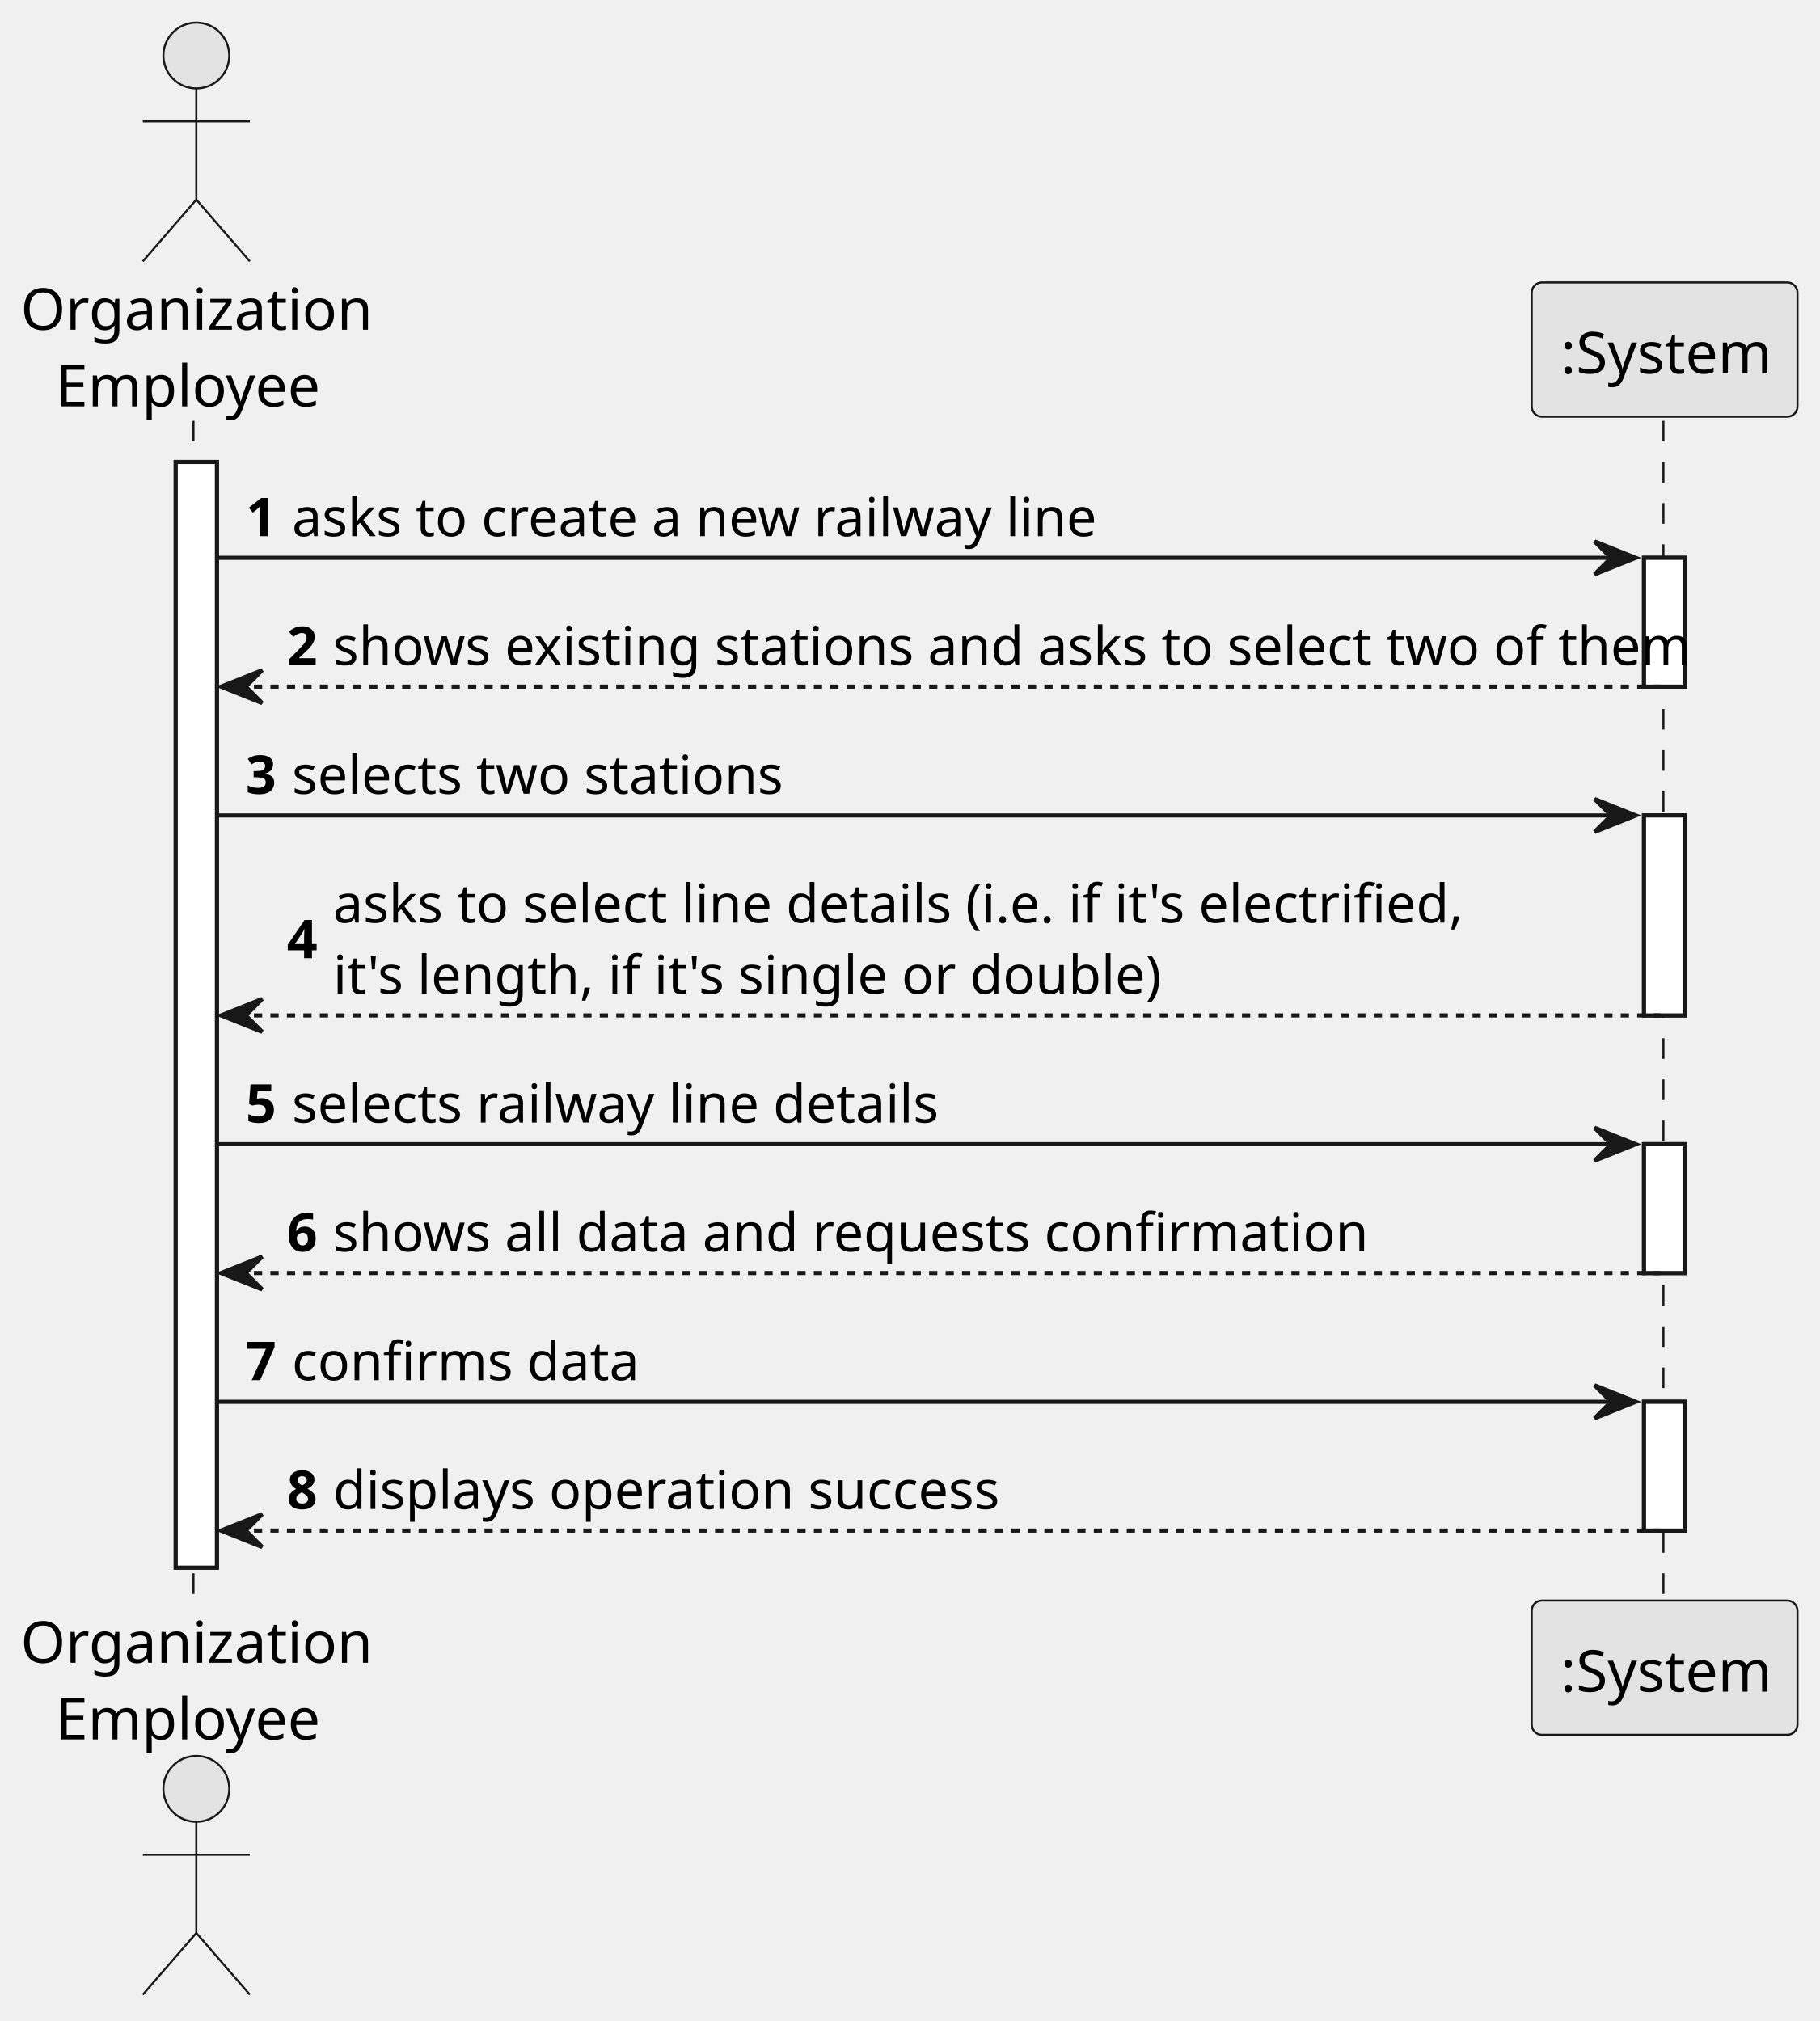
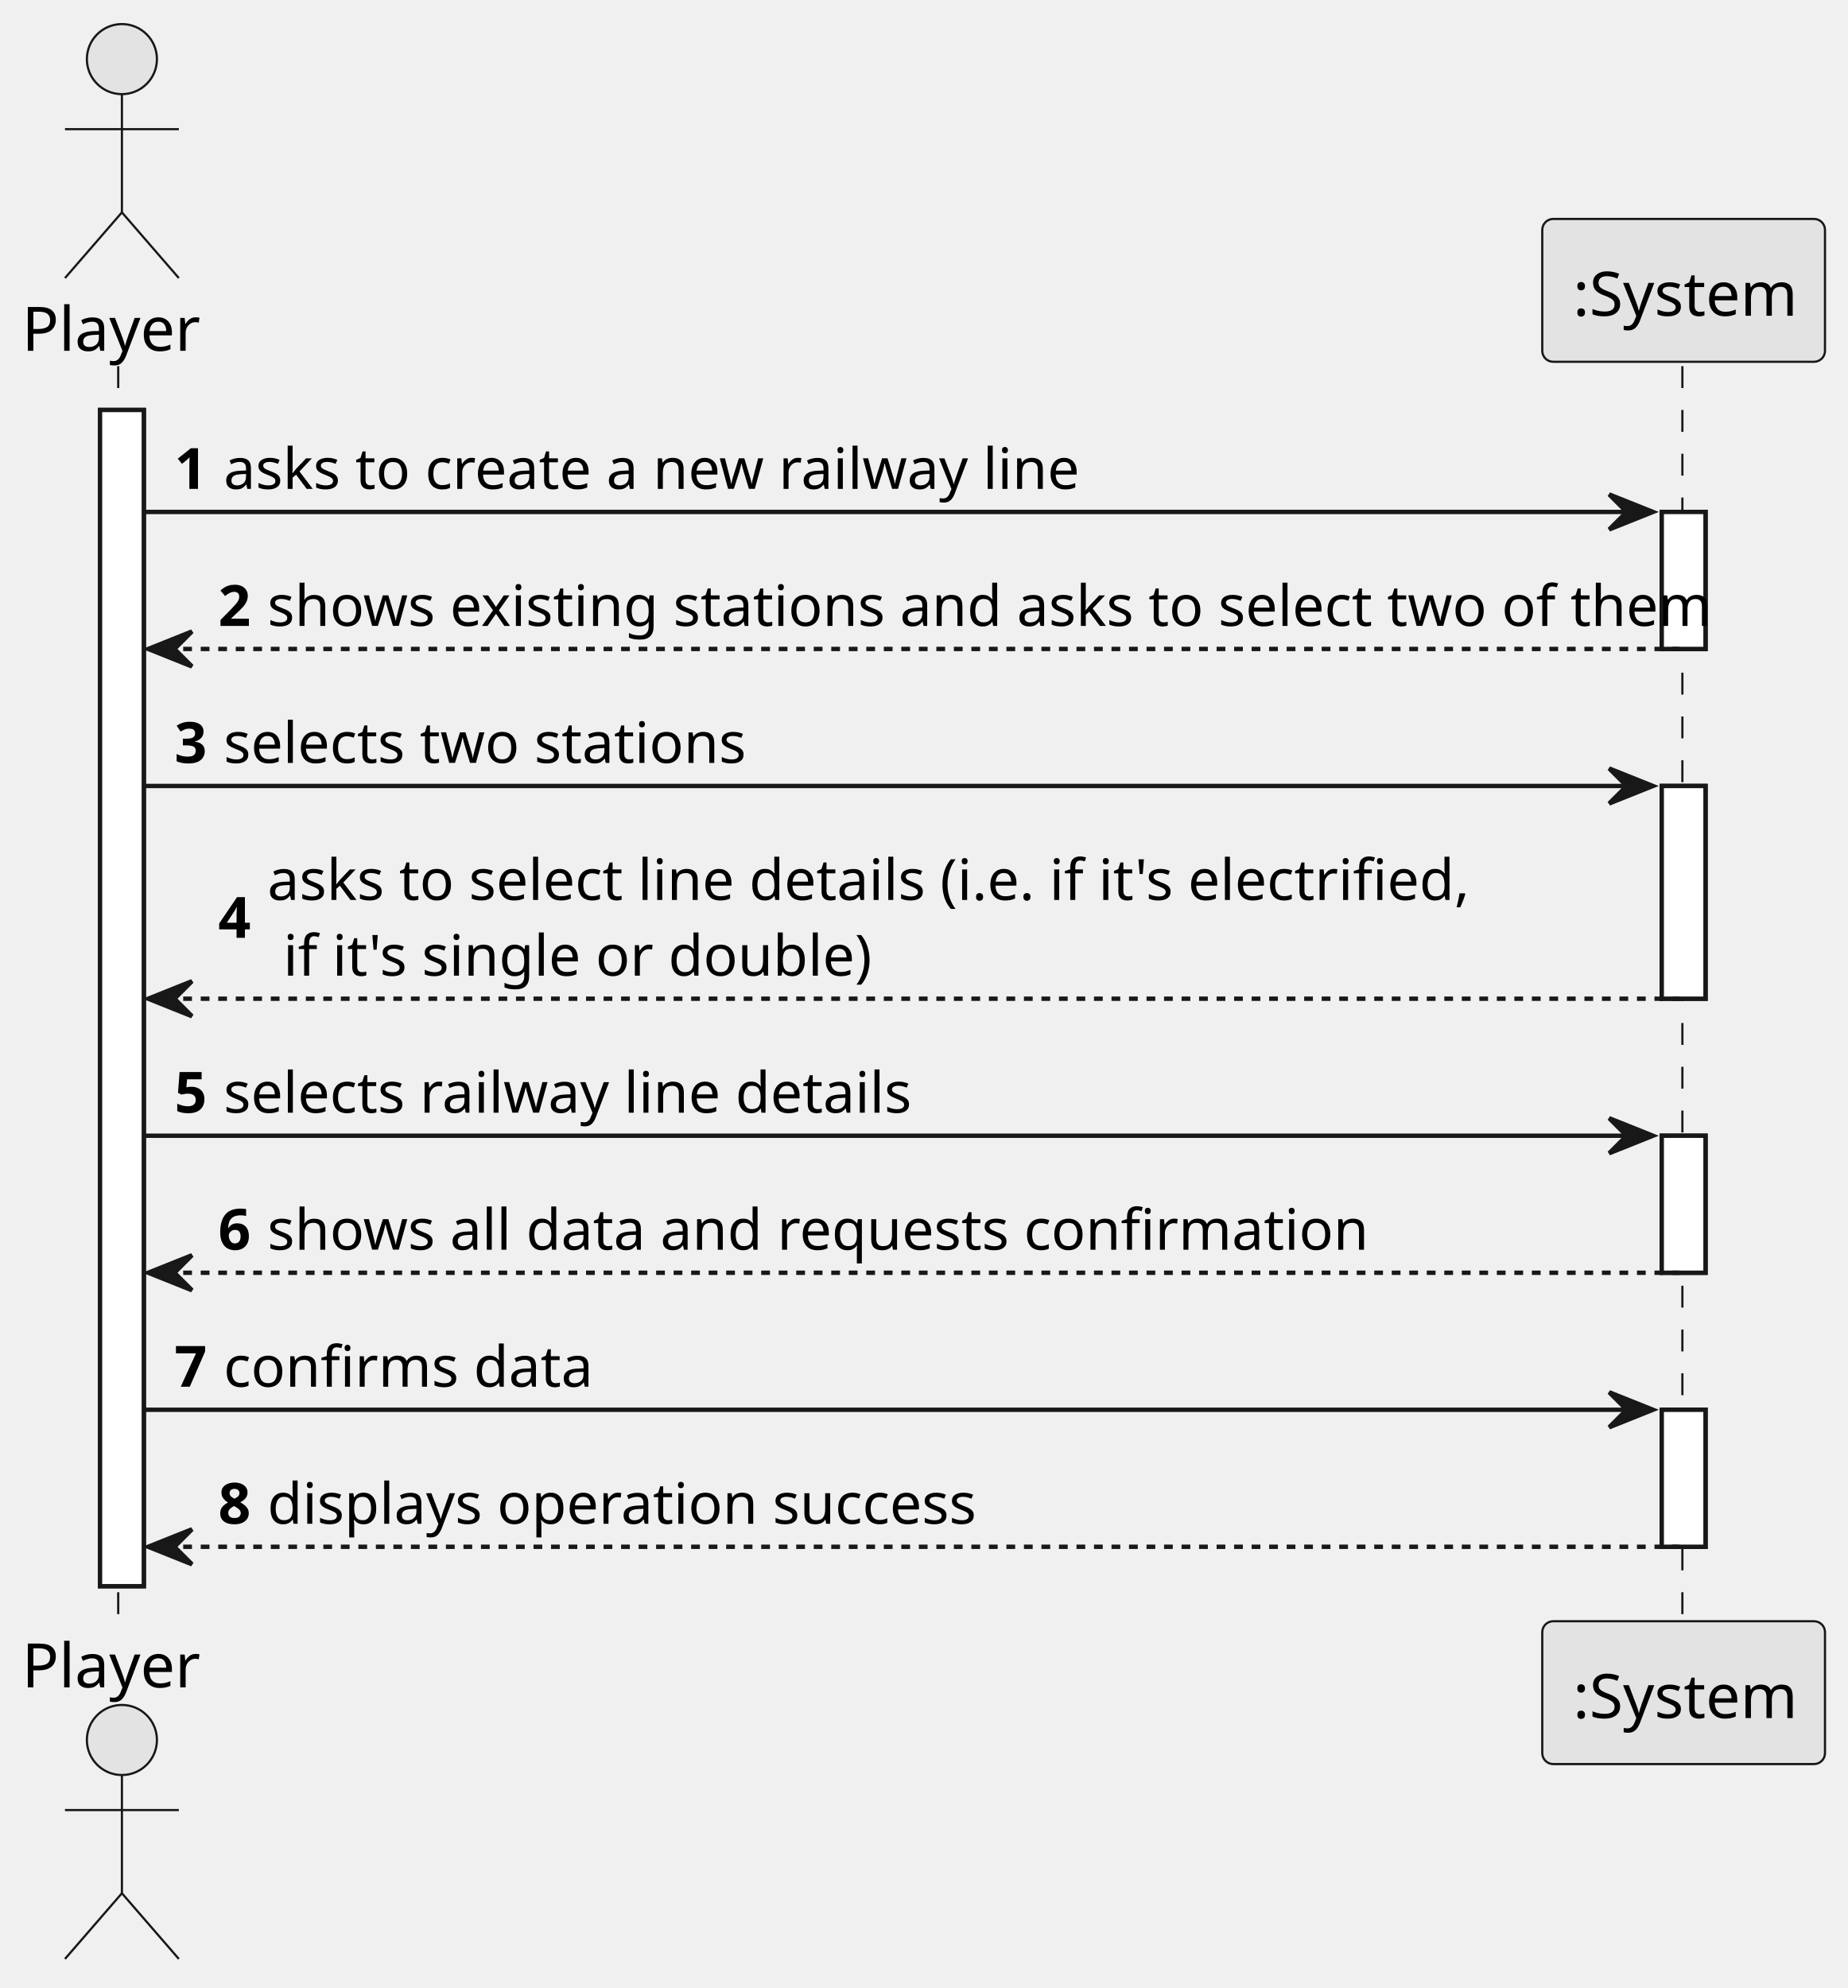
- <svg xmlns="http://www.w3.org/2000/svg" contentStyleType="text/css" height="491px" preserveAspectRatio="none" style="width:442px;height:491px;background:#FFFFFF;" version="1.1" viewBox="0 0 442 491" width="442px" zoomAndPan="magnify">
+ <svg xmlns="http://www.w3.org/2000/svg" contentStyleType="text/css" height="454px" preserveAspectRatio="none" style="width:422px;height:454px;background:#FFFFFF;" version="1.1" viewBox="0 0 422 454" width="422px" zoomAndPan="magnify">
  <defs />
  <g>
-     <rect fill="#FFFFFF" height="268.619" style="stroke:#181818;stroke-width:1.0;" width="10" x="42.69" y="112.242" />
-     <rect fill="#FFFFFF" height="31.291" style="stroke:#181818;stroke-width:1.0;" width="10" x="399.348" y="135.533" />
-     <rect fill="#FFFFFF" height="48.582" style="stroke:#181818;stroke-width:1.0;" width="10" x="399.348" y="198.115" />
-     <rect fill="#FFFFFF" height="31.291" style="stroke:#181818;stroke-width:1.0;" width="10" x="399.348" y="277.988" />
-     <rect fill="#FFFFFF" height="31.291" style="stroke:#181818;stroke-width:1.0;" width="10" x="399.348" y="340.57" />
-     <line style="stroke:#181818;stroke-width:0.5;stroke-dasharray:5.0,5.0;" x1="47" x2="47" y1="102.242" y2="389.861" />
-     <line style="stroke:#181818;stroke-width:0.5;stroke-dasharray:5.0,5.0;" x1="404.065" x2="404.065" y1="102.242" y2="389.861" />
-     <text fill="#000000" font-family="sans-serif" font-size="14" lengthAdjust="spacing" textLength="79.379" x="5" y="80.107">Organization</text>
-     <text fill="#000000" font-family="sans-serif" font-size="14" lengthAdjust="spacing" textLength="62.255" x="13.562" y="98.728">Employee</text>
-     <ellipse cx="47.69" cy="13.5" fill="#E3E3E3" rx="8" ry="8" style="stroke:#181818;stroke-width:0.5;" />
-     <path d="M47.69,21.5 L47.69,48.5 M34.69,29.5 L60.69,29.5 M47.69,48.5 L34.69,63.5 M47.69,48.5 L60.69,63.5 " fill="none" style="stroke:#181818;stroke-width:0.5;" />
-     <text fill="#000000" font-family="sans-serif" font-size="14" lengthAdjust="spacing" textLength="79.379" x="5" y="403.969">Organization</text>
-     <text fill="#000000" font-family="sans-serif" font-size="14" lengthAdjust="spacing" textLength="62.255" x="13.562" y="422.59">Employee</text>
-     <ellipse cx="47.69" cy="434.603" fill="#E3E3E3" rx="8" ry="8" style="stroke:#181818;stroke-width:0.5;" />
-     <path d="M47.69,442.603 L47.69,469.603 M34.69,450.603 L60.69,450.603 M47.69,469.603 L34.69,484.603 M47.69,469.603 L60.69,484.603 " fill="none" style="stroke:#181818;stroke-width:0.5;" />
-     <rect fill="#E3E3E3" height="32.621" rx="2.5" ry="2.5" style="stroke:#181818;stroke-width:0.5;" width="64.565" x="372.065" y="68.621" />
-     <text fill="#000000" font-family="sans-serif" font-size="14" lengthAdjust="spacing" textLength="50.565" x="379.065" y="90.728">:System</text>
-     <rect fill="#E3E3E3" height="32.621" rx="2.5" ry="2.5" style="stroke:#181818;stroke-width:0.5;" width="64.565" x="372.065" y="388.861" />
-     <text fill="#000000" font-family="sans-serif" font-size="14" lengthAdjust="spacing" textLength="50.565" x="379.065" y="410.969">:System</text>
-     <rect fill="#FFFFFF" height="268.619" style="stroke:#181818;stroke-width:1.0;" width="10" x="42.69" y="112.242" />
-     <rect fill="#FFFFFF" height="31.291" style="stroke:#181818;stroke-width:1.0;" width="10" x="399.348" y="135.533" />
-     <rect fill="#FFFFFF" height="48.582" style="stroke:#181818;stroke-width:1.0;" width="10" x="399.348" y="198.115" />
-     <rect fill="#FFFFFF" height="31.291" style="stroke:#181818;stroke-width:1.0;" width="10" x="399.348" y="277.988" />
-     <rect fill="#FFFFFF" height="31.291" style="stroke:#181818;stroke-width:1.0;" width="10" x="399.348" y="340.57" />
-     <polygon fill="#181818" points="387.348,131.533,397.348,135.533,387.348,139.533,391.348,135.533" style="stroke:#181818;stroke-width:1.0;" />
-     <line style="stroke:#181818;stroke-width:1.0;" x1="52.69" x2="393.348" y1="135.533" y2="135.533" />
-     <text fill="#000000" font-family="sans-serif" font-size="13" font-weight="bold" lengthAdjust="spacing" textLength="7.23" x="59.69" y="130.27">1</text>
-     <text fill="#000000" font-family="sans-serif" font-size="13" lengthAdjust="spacing" textLength="187.142" x="70.919" y="130.27">asks to create a new railway line</text>
-     <polygon fill="#181818" points="63.69,162.824,53.69,166.824,63.69,170.824,59.69,166.824" style="stroke:#181818;stroke-width:1.0;" />
-     <line style="stroke:#181818;stroke-width:1.0;stroke-dasharray:2.0,2.0;" x1="57.69" x2="403.348" y1="166.824" y2="166.824" />
-     <text fill="#000000" font-family="sans-serif" font-size="13" font-weight="bold" lengthAdjust="spacing" textLength="7.23" x="69.689" y="161.561">2</text>
-     <text fill="#000000" font-family="sans-serif" font-size="13" lengthAdjust="spacing" textLength="311.429" x="80.919" y="161.561">shows existing stations and asks to select two of them</text>
-     <polygon fill="#181818" points="387.348,194.115,397.348,198.115,387.348,202.115,391.348,198.115" style="stroke:#181818;stroke-width:1.0;" />
-     <line style="stroke:#181818;stroke-width:1.0;" x1="52.69" x2="393.348" y1="198.115" y2="198.115" />
-     <text fill="#000000" font-family="sans-serif" font-size="13" font-weight="bold" lengthAdjust="spacing" textLength="7.23" x="59.69" y="192.852">3</text>
-     <text fill="#000000" font-family="sans-serif" font-size="13" lengthAdjust="spacing" textLength="112.715" x="70.919" y="192.852">selects two stations</text>
-     <polygon fill="#181818" points="63.69,242.697,53.69,246.697,63.69,250.697,59.69,246.697" style="stroke:#181818;stroke-width:1.0;" />
-     <line style="stroke:#181818;stroke-width:1.0;stroke-dasharray:2.0,2.0;" x1="57.69" x2="403.348" y1="246.697" y2="246.697" />
-     <text fill="#000000" font-family="sans-serif" font-size="13" font-weight="bold" lengthAdjust="spacing" textLength="7.23" x="69.689" y="232.789">4</text>
-     <text fill="#000000" font-family="sans-serif" font-size="13" lengthAdjust="spacing" textLength="261.143" x="80.919" y="224.144">asks to select line details (i.e. if it's electrified,</text>
-     <text fill="#000000" font-family="sans-serif" font-size="13" lengthAdjust="spacing" textLength="187.059" x="80.919" y="241.435">it's length, if it's single or double)</text>
-     <polygon fill="#181818" points="387.348,273.988,397.348,277.988,387.348,281.988,391.348,277.988" style="stroke:#181818;stroke-width:1.0;" />
-     <line style="stroke:#181818;stroke-width:1.0;" x1="52.69" x2="393.348" y1="277.988" y2="277.988" />
-     <text fill="#000000" font-family="sans-serif" font-size="13" font-weight="bold" lengthAdjust="spacing" textLength="7.23" x="59.69" y="272.726">5</text>
-     <text fill="#000000" font-family="sans-serif" font-size="13" lengthAdjust="spacing" textLength="149.564" x="70.919" y="272.726">selects railway line details</text>
-     <polygon fill="#181818" points="63.69,305.279,53.69,309.279,63.69,313.279,59.69,309.279" style="stroke:#181818;stroke-width:1.0;" />
-     <line style="stroke:#181818;stroke-width:1.0;stroke-dasharray:2.0,2.0;" x1="57.69" x2="403.348" y1="309.279" y2="309.279" />
-     <text fill="#000000" font-family="sans-serif" font-size="13" font-weight="bold" lengthAdjust="spacing" textLength="7.23" x="69.689" y="304.017">6</text>
-     <text fill="#000000" font-family="sans-serif" font-size="13" lengthAdjust="spacing" textLength="235.574" x="80.919" y="304.017">shows all data and requests confirmation</text>
-     <polygon fill="#181818" points="387.348,336.57,397.348,340.57,387.348,344.57,391.348,340.57" style="stroke:#181818;stroke-width:1.0;" />
-     <line style="stroke:#181818;stroke-width:1.0;" x1="52.69" x2="393.348" y1="340.57" y2="340.57" />
-     <text fill="#000000" font-family="sans-serif" font-size="13" font-weight="bold" lengthAdjust="spacing" textLength="7.23" x="59.69" y="335.308">7</text>
-     <text fill="#000000" font-family="sans-serif" font-size="13" lengthAdjust="spacing" textLength="78.032" x="70.919" y="335.308">confirms data</text>
-     <polygon fill="#181818" points="63.69,367.861,53.69,371.861,63.69,375.861,59.69,371.861" style="stroke:#181818;stroke-width:1.0;" />
-     <line style="stroke:#181818;stroke-width:1.0;stroke-dasharray:2.0,2.0;" x1="57.69" x2="403.348" y1="371.861" y2="371.861" />
-     <text fill="#000000" font-family="sans-serif" font-size="13" font-weight="bold" lengthAdjust="spacing" textLength="7.23" x="69.689" y="366.599">8</text>
-     <text fill="#000000" font-family="sans-serif" font-size="13" lengthAdjust="spacing" textLength="155.359" x="80.919" y="366.599">displays operation success</text>
+     <rect fill="#FFFFFF" height="268.619" style="stroke:#181818;stroke-width:1.0;" width="10" x="22.841" y="93.621" />
+     <rect fill="#FFFFFF" height="31.291" style="stroke:#181818;stroke-width:1.0;" width="10" x="379.5" y="116.912" />
+     <rect fill="#FFFFFF" height="48.582" style="stroke:#181818;stroke-width:1.0;" width="10" x="379.5" y="179.494" />
+     <rect fill="#FFFFFF" height="31.291" style="stroke:#181818;stroke-width:1.0;" width="10" x="379.5" y="259.367" />
+     <rect fill="#FFFFFF" height="31.291" style="stroke:#181818;stroke-width:1.0;" width="10" x="379.5" y="321.949" />
+     <line style="stroke:#181818;stroke-width:0.5;stroke-dasharray:5.0,5.0;" x1="27" x2="27" y1="83.621" y2="371.24" />
+     <line style="stroke:#181818;stroke-width:0.5;stroke-dasharray:5.0,5.0;" x1="384.217" x2="384.217" y1="83.621" y2="371.24" />
+     <text fill="#000000" font-family="sans-serif" font-size="14" lengthAdjust="spacing" textLength="39.683" x="5" y="80.107">Player</text>
+     <ellipse cx="27.841" cy="13.5" fill="#E3E3E3" rx="8" ry="8" style="stroke:#181818;stroke-width:0.5;" />
+     <path d="M27.841,21.5 L27.841,48.5 M14.841,29.5 L40.841,29.5 M27.841,48.5 L14.841,63.5 M27.841,48.5 L40.841,63.5 " fill="none" style="stroke:#181818;stroke-width:0.5;" />
+     <text fill="#000000" font-family="sans-serif" font-size="14" lengthAdjust="spacing" textLength="39.683" x="5" y="385.348">Player</text>
+     <ellipse cx="27.841" cy="397.361" fill="#E3E3E3" rx="8" ry="8" style="stroke:#181818;stroke-width:0.5;" />
+     <path d="M27.841,405.361 L27.841,432.361 M14.841,413.361 L40.841,413.361 M27.841,432.361 L14.841,447.361 M27.841,432.361 L40.841,447.361 " fill="none" style="stroke:#181818;stroke-width:0.5;" />
+     <rect fill="#E3E3E3" height="32.621" rx="2.5" ry="2.5" style="stroke:#181818;stroke-width:0.5;" width="64.565" x="352.217" y="50" />
+     <text fill="#000000" font-family="sans-serif" font-size="14" lengthAdjust="spacing" textLength="50.565" x="359.217" y="72.107">:System</text>
+     <rect fill="#E3E3E3" height="32.621" rx="2.5" ry="2.5" style="stroke:#181818;stroke-width:0.5;" width="64.565" x="352.217" y="370.24" />
+     <text fill="#000000" font-family="sans-serif" font-size="14" lengthAdjust="spacing" textLength="50.565" x="359.217" y="392.348">:System</text>
+     <rect fill="#FFFFFF" height="268.619" style="stroke:#181818;stroke-width:1.0;" width="10" x="22.841" y="93.621" />
+     <rect fill="#FFFFFF" height="31.291" style="stroke:#181818;stroke-width:1.0;" width="10" x="379.5" y="116.912" />
+     <rect fill="#FFFFFF" height="48.582" style="stroke:#181818;stroke-width:1.0;" width="10" x="379.5" y="179.494" />
+     <rect fill="#FFFFFF" height="31.291" style="stroke:#181818;stroke-width:1.0;" width="10" x="379.5" y="259.367" />
+     <rect fill="#FFFFFF" height="31.291" style="stroke:#181818;stroke-width:1.0;" width="10" x="379.5" y="321.949" />
+     <polygon fill="#181818" points="367.5,112.912,377.5,116.912,367.5,120.912,371.5,116.912" style="stroke:#181818;stroke-width:1.0;" />
+     <line style="stroke:#181818;stroke-width:1.0;" x1="32.841" x2="373.5" y1="116.912" y2="116.912" />
+     <text fill="#000000" font-family="sans-serif" font-size="13" font-weight="bold" lengthAdjust="spacing" textLength="7.23" x="39.841" y="111.649">1</text>
+     <text fill="#000000" font-family="sans-serif" font-size="13" lengthAdjust="spacing" textLength="187.142" x="51.071" y="111.649">asks to create a new railway line</text>
+     <polygon fill="#181818" points="43.841,144.203,33.841,148.203,43.841,152.203,39.841,148.203" style="stroke:#181818;stroke-width:1.0;" />
+     <line style="stroke:#181818;stroke-width:1.0;stroke-dasharray:2.0,2.0;" x1="37.841" x2="383.5" y1="148.203" y2="148.203" />
+     <text fill="#000000" font-family="sans-serif" font-size="13" font-weight="bold" lengthAdjust="spacing" textLength="7.23" x="49.841" y="142.94">2</text>
+     <text fill="#000000" font-family="sans-serif" font-size="13" lengthAdjust="spacing" textLength="311.429" x="61.071" y="142.94">shows existing stations and asks to select two of them</text>
+     <polygon fill="#181818" points="367.5,175.494,377.5,179.494,367.5,183.494,371.5,179.494" style="stroke:#181818;stroke-width:1.0;" />
+     <line style="stroke:#181818;stroke-width:1.0;" x1="32.841" x2="373.5" y1="179.494" y2="179.494" />
+     <text fill="#000000" font-family="sans-serif" font-size="13" font-weight="bold" lengthAdjust="spacing" textLength="7.23" x="39.841" y="174.231">3</text>
+     <text fill="#000000" font-family="sans-serif" font-size="13" lengthAdjust="spacing" textLength="112.715" x="51.071" y="174.231">selects two stations</text>
+     <polygon fill="#181818" points="43.841,224.076,33.841,228.076,43.841,232.076,39.841,228.076" style="stroke:#181818;stroke-width:1.0;" />
+     <line style="stroke:#181818;stroke-width:1.0;stroke-dasharray:2.0,2.0;" x1="37.841" x2="383.5" y1="228.076" y2="228.076" />
+     <text fill="#000000" font-family="sans-serif" font-size="13" font-weight="bold" lengthAdjust="spacing" textLength="7.23" x="49.841" y="214.168">4</text>
+     <text fill="#000000" font-family="sans-serif" font-size="13" lengthAdjust="spacing" textLength="261.143" x="61.071" y="205.523">asks to select line details (i.e. if it's electrified,</text>
+     <text fill="#000000" font-family="sans-serif" font-size="13" lengthAdjust="spacing" textLength="125.322" x="64.683" y="222.814">if it's single or double)</text>
+     <polygon fill="#181818" points="367.5,255.367,377.5,259.367,367.5,263.367,371.5,259.367" style="stroke:#181818;stroke-width:1.0;" />
+     <line style="stroke:#181818;stroke-width:1.0;" x1="32.841" x2="373.5" y1="259.367" y2="259.367" />
+     <text fill="#000000" font-family="sans-serif" font-size="13" font-weight="bold" lengthAdjust="spacing" textLength="7.23" x="39.841" y="254.105">5</text>
+     <text fill="#000000" font-family="sans-serif" font-size="13" lengthAdjust="spacing" textLength="149.564" x="51.071" y="254.105">selects railway line details</text>
+     <polygon fill="#181818" points="43.841,286.658,33.841,290.658,43.841,294.658,39.841,290.658" style="stroke:#181818;stroke-width:1.0;" />
+     <line style="stroke:#181818;stroke-width:1.0;stroke-dasharray:2.0,2.0;" x1="37.841" x2="383.5" y1="290.658" y2="290.658" />
+     <text fill="#000000" font-family="sans-serif" font-size="13" font-weight="bold" lengthAdjust="spacing" textLength="7.23" x="49.841" y="285.396">6</text>
+     <text fill="#000000" font-family="sans-serif" font-size="13" lengthAdjust="spacing" textLength="235.574" x="61.071" y="285.396">shows all data and requests confirmation</text>
+     <polygon fill="#181818" points="367.5,317.949,377.5,321.949,367.5,325.949,371.5,321.949" style="stroke:#181818;stroke-width:1.0;" />
+     <line style="stroke:#181818;stroke-width:1.0;" x1="32.841" x2="373.5" y1="321.949" y2="321.949" />
+     <text fill="#000000" font-family="sans-serif" font-size="13" font-weight="bold" lengthAdjust="spacing" textLength="7.23" x="39.841" y="316.687">7</text>
+     <text fill="#000000" font-family="sans-serif" font-size="13" lengthAdjust="spacing" textLength="78.032" x="51.071" y="316.687">confirms data</text>
+     <polygon fill="#181818" points="43.841,349.24,33.841,353.24,43.841,357.24,39.841,353.24" style="stroke:#181818;stroke-width:1.0;" />
+     <line style="stroke:#181818;stroke-width:1.0;stroke-dasharray:2.0,2.0;" x1="37.841" x2="383.5" y1="353.24" y2="353.24" />
+     <text fill="#000000" font-family="sans-serif" font-size="13" font-weight="bold" lengthAdjust="spacing" textLength="7.23" x="49.841" y="347.978">8</text>
+     <text fill="#000000" font-family="sans-serif" font-size="13" lengthAdjust="spacing" textLength="155.359" x="61.071" y="347.978">displays operation success</text>
  </g>
</svg>
